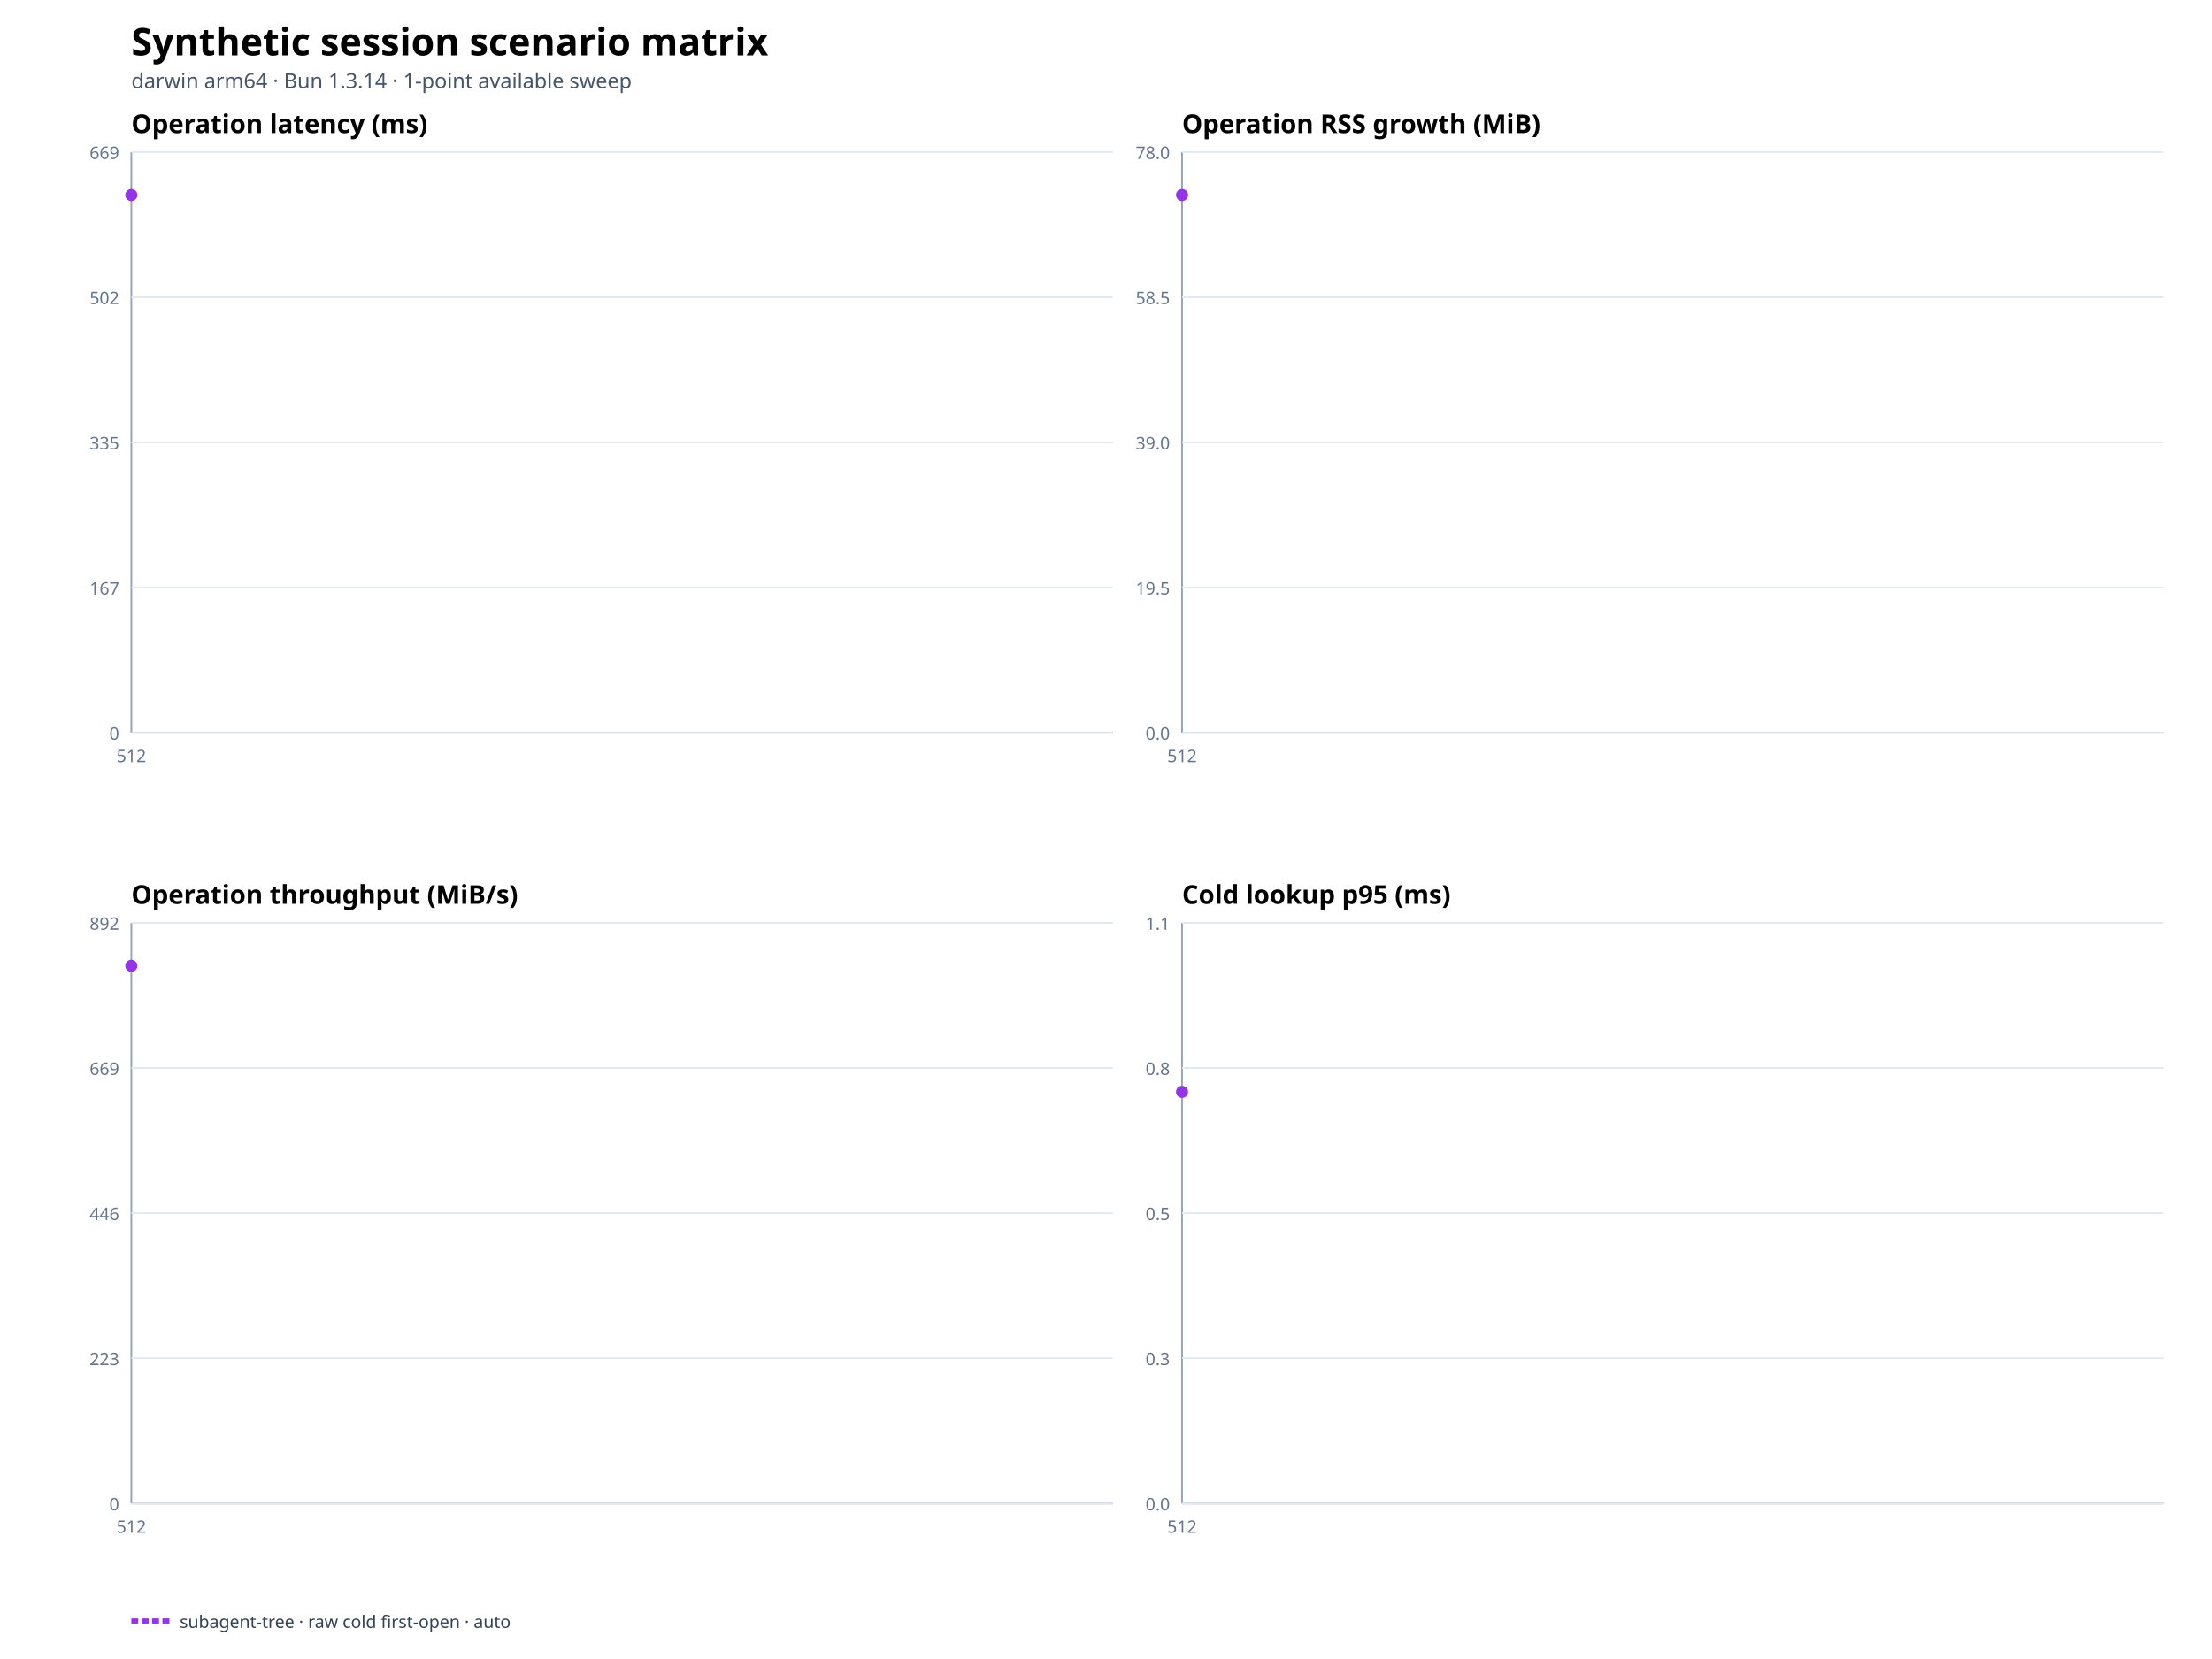
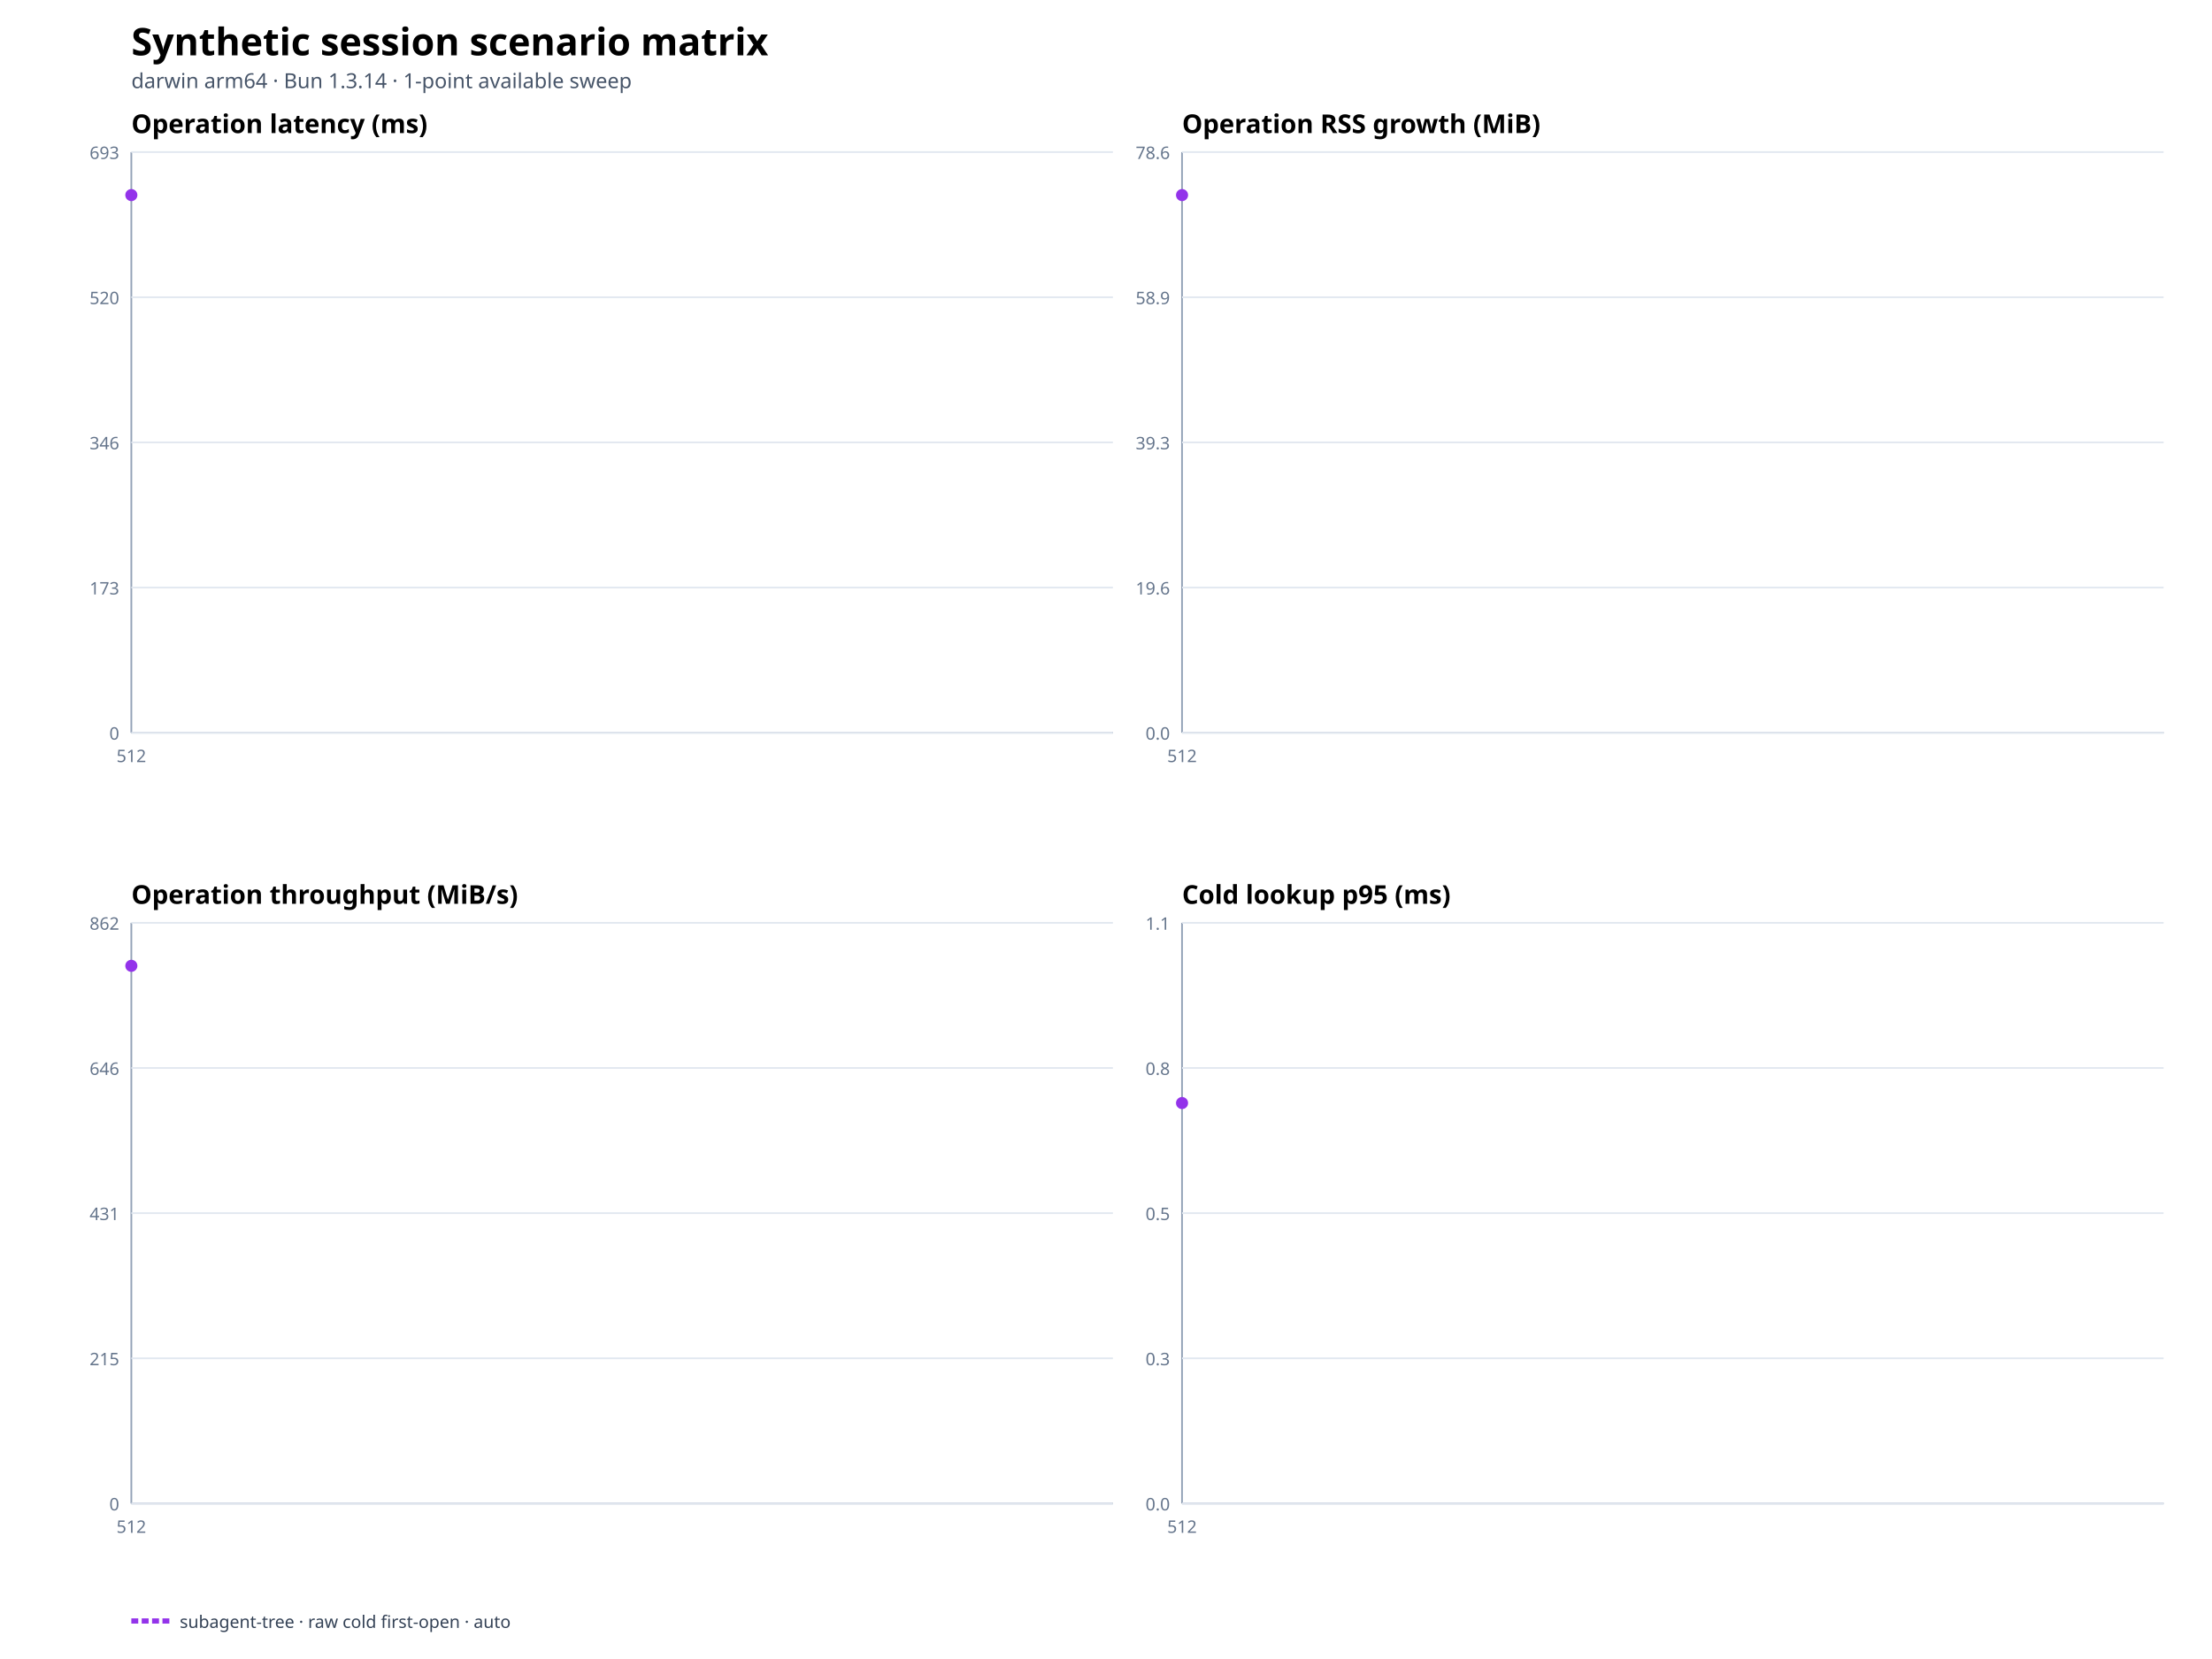
<svg xmlns="http://www.w3.org/2000/svg" width="1280" height="960" viewBox="0 0 1280 960">
  <rect width="100%" height="100%" fill="#ffffff" />
  <text x="76" y="32" font-family="system-ui,sans-serif" font-size="22" font-weight="700">Synthetic session scenario matrix</text>
  <text x="76" y="51" font-family="system-ui,sans-serif" font-size="12" fill="#475569">darwin arm64 · Bun 1.3.14 · 1-point available sweep</text>
  <text x="76" y="77" font-family="system-ui,sans-serif" font-size="15" font-weight="650">Operation latency (ms)</text>
  <line x1="76" y1="424" x2="644" y2="424" stroke="#94a3b8" />
  <line x1="76" y1="88" x2="76" y2="424" stroke="#94a3b8" />
  <line x1="76" y1="424" x2="644" y2="424" stroke="#e2e8f0" />
  <text x="69" y="428" text-anchor="end" font-family="system-ui,sans-serif" font-size="10" fill="#64748b">0</text>
  <line x1="76" y1="340" x2="644" y2="340" stroke="#e2e8f0" />
-   <text x="69" y="344" text-anchor="end" font-family="system-ui,sans-serif" font-size="10" fill="#64748b">167</text>
+   <text x="69" y="344" text-anchor="end" font-family="system-ui,sans-serif" font-size="10" fill="#64748b">173</text>
  <line x1="76" y1="256" x2="644" y2="256" stroke="#e2e8f0" />
-   <text x="69" y="260" text-anchor="end" font-family="system-ui,sans-serif" font-size="10" fill="#64748b">335</text>
+   <text x="69" y="260" text-anchor="end" font-family="system-ui,sans-serif" font-size="10" fill="#64748b">346</text>
  <line x1="76" y1="172" x2="644" y2="172" stroke="#e2e8f0" />
-   <text x="69" y="176" text-anchor="end" font-family="system-ui,sans-serif" font-size="10" fill="#64748b">502</text>
+   <text x="69" y="176" text-anchor="end" font-family="system-ui,sans-serif" font-size="10" fill="#64748b">520</text>
  <line x1="76" y1="88" x2="644" y2="88" stroke="#e2e8f0" />
-   <text x="69" y="92" text-anchor="end" font-family="system-ui,sans-serif" font-size="10" fill="#64748b">669</text>
+   <text x="69" y="92" text-anchor="end" font-family="system-ui,sans-serif" font-size="10" fill="#64748b">693</text>
  <text x="76" y="441" text-anchor="middle" font-family="system-ui,sans-serif" font-size="10" fill="#64748b">512</text>
  <circle cx="76" cy="112.889" r="3.5" fill="#9333ea" />
  <text x="684" y="77" font-family="system-ui,sans-serif" font-size="15" font-weight="650">Operation RSS growth (MiB)</text>
  <line x1="684" y1="424" x2="1252" y2="424" stroke="#94a3b8" />
  <line x1="684" y1="88" x2="684" y2="424" stroke="#94a3b8" />
  <line x1="684" y1="424" x2="1252" y2="424" stroke="#e2e8f0" />
  <text x="677" y="428" text-anchor="end" font-family="system-ui,sans-serif" font-size="10" fill="#64748b">0.0</text>
  <line x1="684" y1="340" x2="1252" y2="340" stroke="#e2e8f0" />
-   <text x="677" y="344" text-anchor="end" font-family="system-ui,sans-serif" font-size="10" fill="#64748b">19.5</text>
+   <text x="677" y="344" text-anchor="end" font-family="system-ui,sans-serif" font-size="10" fill="#64748b">19.6</text>
  <line x1="684" y1="256" x2="1252" y2="256" stroke="#e2e8f0" />
-   <text x="677" y="260" text-anchor="end" font-family="system-ui,sans-serif" font-size="10" fill="#64748b">39.0</text>
+   <text x="677" y="260" text-anchor="end" font-family="system-ui,sans-serif" font-size="10" fill="#64748b">39.3</text>
  <line x1="684" y1="172" x2="1252" y2="172" stroke="#e2e8f0" />
-   <text x="677" y="176" text-anchor="end" font-family="system-ui,sans-serif" font-size="10" fill="#64748b">58.5</text>
+   <text x="677" y="176" text-anchor="end" font-family="system-ui,sans-serif" font-size="10" fill="#64748b">58.9</text>
  <line x1="684" y1="88" x2="1252" y2="88" stroke="#e2e8f0" />
-   <text x="677" y="92" text-anchor="end" font-family="system-ui,sans-serif" font-size="10" fill="#64748b">78.0</text>
+   <text x="677" y="92" text-anchor="end" font-family="system-ui,sans-serif" font-size="10" fill="#64748b">78.6</text>
  <text x="684" y="441" text-anchor="middle" font-family="system-ui,sans-serif" font-size="10" fill="#64748b">512</text>
  <circle cx="684" cy="112.889" r="3.5" fill="#9333ea" />
  <text x="76" y="523" font-family="system-ui,sans-serif" font-size="15" font-weight="650">Operation throughput (MiB/s)</text>
  <line x1="76" y1="870" x2="644" y2="870" stroke="#94a3b8" />
  <line x1="76" y1="534" x2="76" y2="870" stroke="#94a3b8" />
  <line x1="76" y1="870" x2="644" y2="870" stroke="#e2e8f0" />
  <text x="69" y="874" text-anchor="end" font-family="system-ui,sans-serif" font-size="10" fill="#64748b">0</text>
  <line x1="76" y1="786" x2="644" y2="786" stroke="#e2e8f0" />
-   <text x="69" y="790" text-anchor="end" font-family="system-ui,sans-serif" font-size="10" fill="#64748b">223</text>
+   <text x="69" y="790" text-anchor="end" font-family="system-ui,sans-serif" font-size="10" fill="#64748b">215</text>
  <line x1="76" y1="702" x2="644" y2="702" stroke="#e2e8f0" />
-   <text x="69" y="706" text-anchor="end" font-family="system-ui,sans-serif" font-size="10" fill="#64748b">446</text>
+   <text x="69" y="706" text-anchor="end" font-family="system-ui,sans-serif" font-size="10" fill="#64748b">431</text>
  <line x1="76" y1="618" x2="644" y2="618" stroke="#e2e8f0" />
-   <text x="69" y="622" text-anchor="end" font-family="system-ui,sans-serif" font-size="10" fill="#64748b">669</text>
+   <text x="69" y="622" text-anchor="end" font-family="system-ui,sans-serif" font-size="10" fill="#64748b">646</text>
  <line x1="76" y1="534" x2="644" y2="534" stroke="#e2e8f0" />
-   <text x="69" y="538" text-anchor="end" font-family="system-ui,sans-serif" font-size="10" fill="#64748b">892</text>
+   <text x="69" y="538" text-anchor="end" font-family="system-ui,sans-serif" font-size="10" fill="#64748b">862</text>
  <text x="76" y="887" text-anchor="middle" font-family="system-ui,sans-serif" font-size="10" fill="#64748b">512</text>
  <circle cx="76" cy="558.889" r="3.5" fill="#9333ea" />
  <text x="684" y="523" font-family="system-ui,sans-serif" font-size="15" font-weight="650">Cold lookup p95 (ms)</text>
  <line x1="684" y1="870" x2="1252" y2="870" stroke="#94a3b8" />
  <line x1="684" y1="534" x2="684" y2="870" stroke="#94a3b8" />
  <line x1="684" y1="870" x2="1252" y2="870" stroke="#e2e8f0" />
  <text x="677" y="874" text-anchor="end" font-family="system-ui,sans-serif" font-size="10" fill="#64748b">0.0</text>
  <line x1="684" y1="786" x2="1252" y2="786" stroke="#e2e8f0" />
  <text x="677" y="790" text-anchor="end" font-family="system-ui,sans-serif" font-size="10" fill="#64748b">0.3</text>
  <line x1="684" y1="702" x2="1252" y2="702" stroke="#e2e8f0" />
  <text x="677" y="706" text-anchor="end" font-family="system-ui,sans-serif" font-size="10" fill="#64748b">0.5</text>
  <line x1="684" y1="618" x2="1252" y2="618" stroke="#e2e8f0" />
  <text x="677" y="622" text-anchor="end" font-family="system-ui,sans-serif" font-size="10" fill="#64748b">0.8</text>
  <line x1="684" y1="534" x2="1252" y2="534" stroke="#e2e8f0" />
  <text x="677" y="538" text-anchor="end" font-family="system-ui,sans-serif" font-size="10" fill="#64748b">1.1</text>
  <text x="684" y="887" text-anchor="middle" font-family="system-ui,sans-serif" font-size="10" fill="#64748b">512</text>
-   <circle cx="684" cy="631.831" r="3.5" fill="#9333ea" />
+   <circle cx="684" cy="638.287" r="3.5" fill="#9333ea" />
  <line x1="76" y1="938" x2="98" y2="938" stroke="#9333ea" stroke-width="3" stroke-dasharray="4 2" />
  <text x="104" y="942" font-family="system-ui,sans-serif" font-size="10" fill="#334155">subagent-tree · raw cold first-open · auto</text>
</svg>
